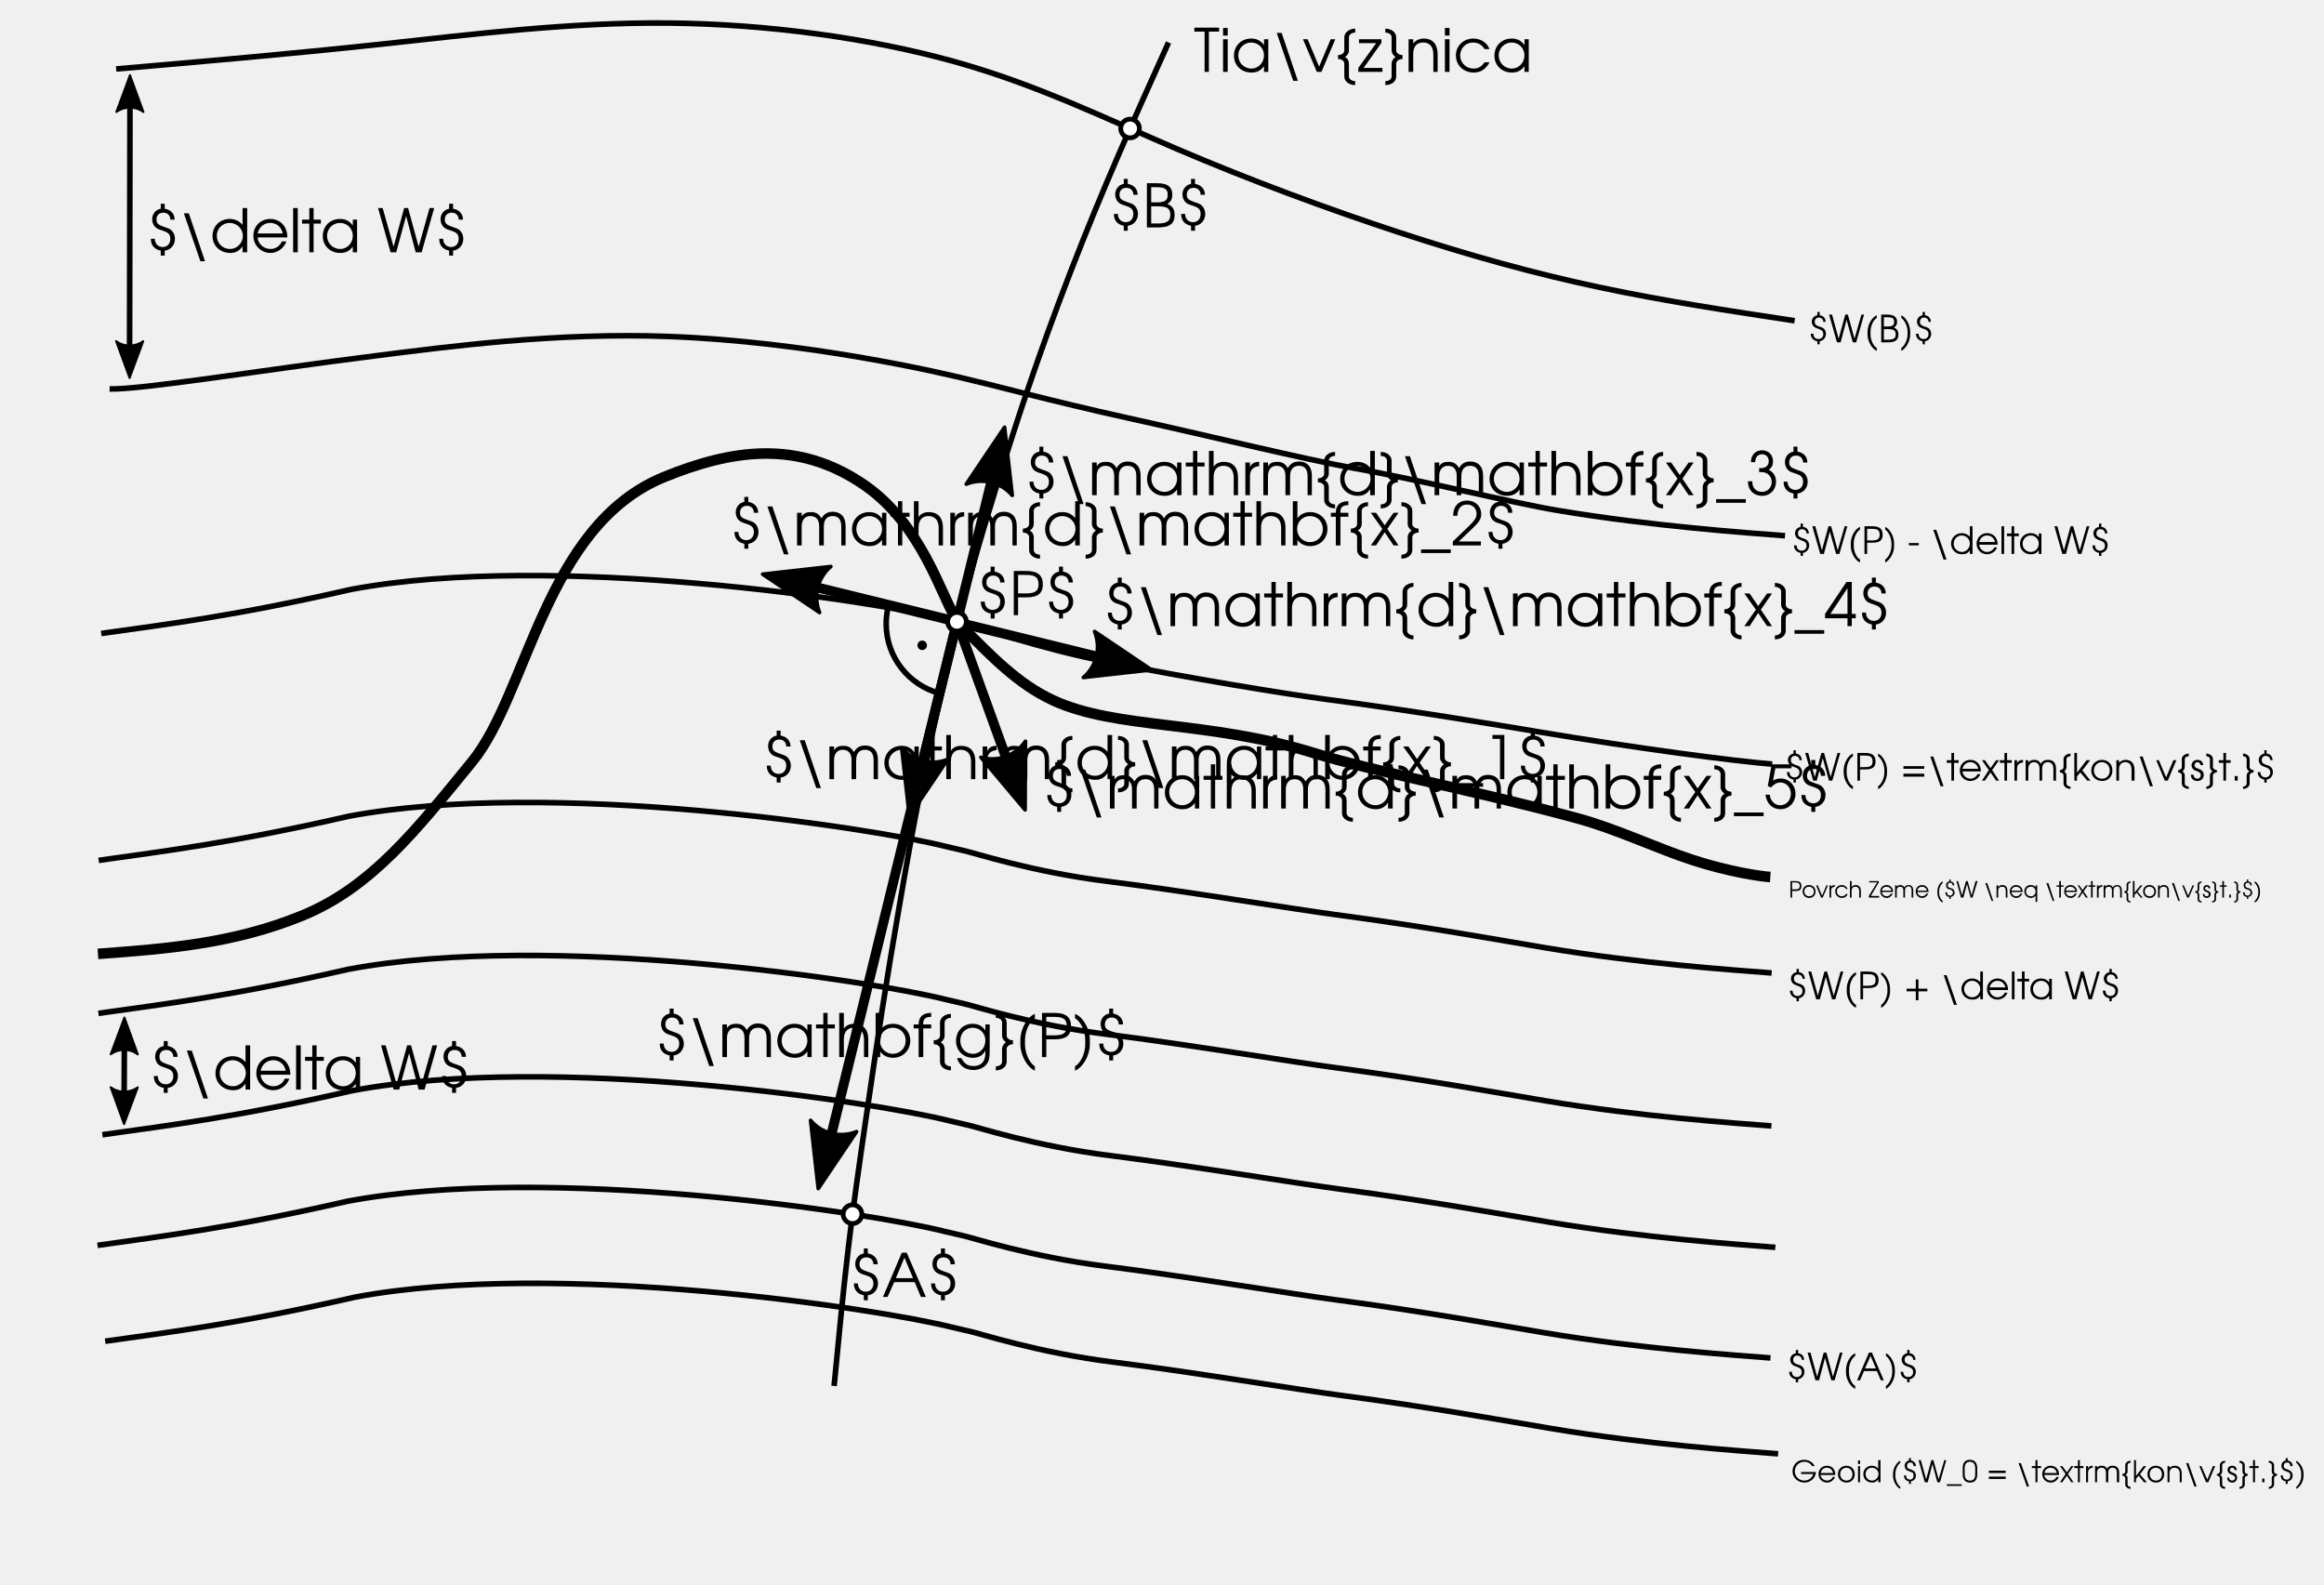
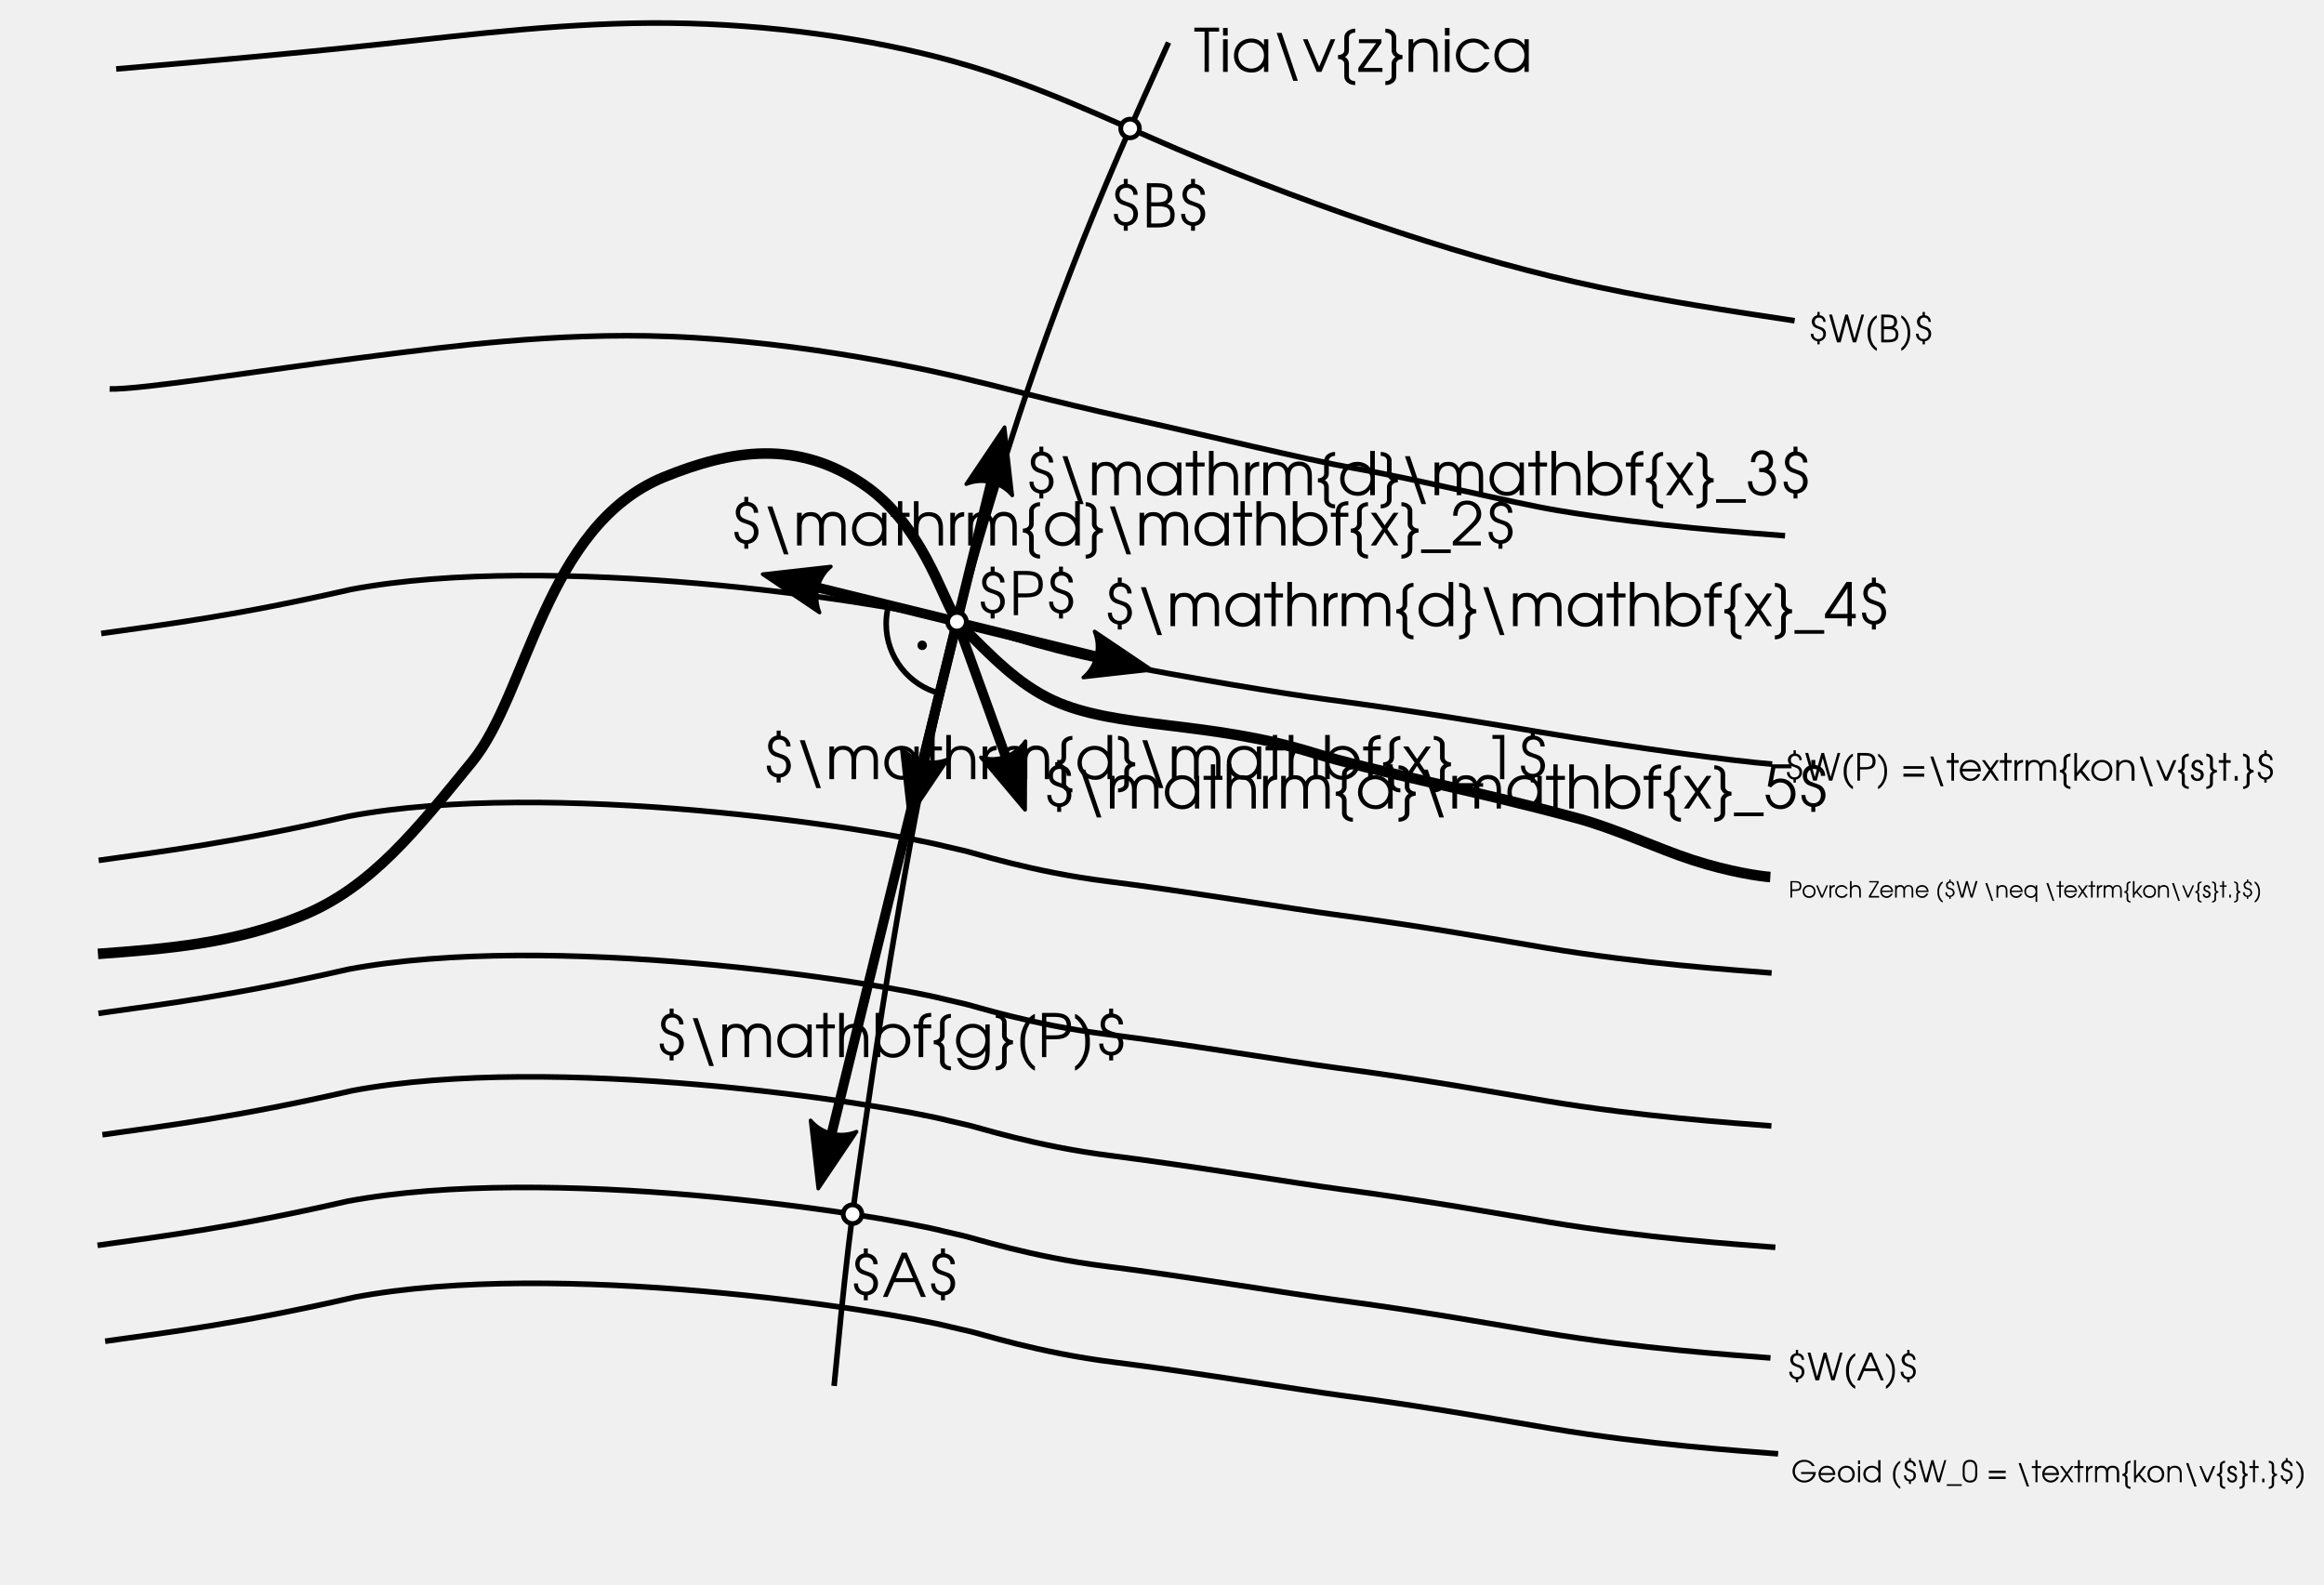
<svg xmlns="http://www.w3.org/2000/svg" xmlns:ns1="http://www.openswatchbook.org/uri/2009/osb" width="110mm" height="75mm" viewBox="0 0 110 75" version="1.1" id="svg8">
  <defs id="defs2">
    <marker style="overflow:visible" id="marker7396" refX="0" refY="0" orient="auto">
      <path transform="scale(-0.6)" d="M 8.719,4.034 -2.207,0.016 8.719,-4.002 c -1.745,2.372 -1.735,5.617 -6e-7,8.035 z" style="fill:#000000;fill-opacity:1;fill-rule:evenodd;stroke:#000000;stroke-width:0.625;stroke-linejoin:round;stroke-opacity:1" id="path7394" />
    </marker>
    <marker style="overflow:visible" id="marker7240" refX="0" refY="0" orient="auto">
      <path transform="scale(-0.6)" d="M 8.719,4.034 -2.207,0.016 8.719,-4.002 c -1.745,2.372 -1.735,5.617 -6e-7,8.035 z" style="fill:#000000;fill-opacity:1;fill-rule:evenodd;stroke:#000000;stroke-width:0.625;stroke-linejoin:round;stroke-opacity:1" id="path7238" />
    </marker>
    <marker style="overflow:visible" id="marker6020" refX="0" refY="0" orient="auto">
      <path transform="scale(-0.6)" d="M 8.719,4.034 -2.207,0.016 8.719,-4.002 c -1.745,2.372 -1.735,5.617 -6e-7,8.035 z" style="fill:#000000;fill-opacity:1;fill-rule:evenodd;stroke:#000000;stroke-width:0.625;stroke-linejoin:round;stroke-opacity:1" id="path6018" />
    </marker>
    <marker style="overflow:visible" id="marker5610" refX="0" refY="0" orient="auto">
      <path transform="scale(-0.6)" d="M 8.719,4.034 -2.207,0.016 8.719,-4.002 c -1.745,2.372 -1.735,5.617 -6e-7,8.035 z" style="fill:#000000;fill-opacity:1;fill-rule:evenodd;stroke:#000000;stroke-width:0.625;stroke-linejoin:round;stroke-opacity:1" id="path5608" />
    </marker>
    <marker style="overflow:visible" id="marker3252" refX="0" refY="0" orient="auto">
      <path transform="scale(-0.6)" d="M 8.719,4.034 -2.207,0.016 8.719,-4.002 c -1.745,2.372 -1.735,5.617 -6e-7,8.035 z" style="fill:#000000;fill-opacity:1;fill-rule:evenodd;stroke:#000000;stroke-width:0.625;stroke-linejoin:round;stroke-opacity:1" id="path3250" />
    </marker>
    <marker style="overflow:visible" id="marker2928" refX="0" refY="0" orient="auto">
      <path transform="scale(-0.6)" d="M 8.719,4.034 -2.207,0.016 8.719,-4.002 c -1.745,2.372 -1.735,5.617 -6e-7,8.035 z" style="fill:#000000;fill-opacity:1;fill-rule:evenodd;stroke:#000000;stroke-width:0.625;stroke-linejoin:round;stroke-opacity:1" id="path2926" />
    </marker>
    <marker style="overflow:visible" id="marker2288" refX="0" refY="0" orient="auto">
      <path transform="scale(-0.6)" d="M 8.719,4.034 -2.207,0.016 8.719,-4.002 c -1.745,2.372 -1.735,5.617 -6e-7,8.035 z" style="fill:#000000;fill-opacity:1;fill-rule:evenodd;stroke:#000000;stroke-width:0.625;stroke-linejoin:round;stroke-opacity:1" id="path2286" />
    </marker>
    <marker style="overflow:visible" id="marker3632" refX="0" refY="0" orient="auto">
      <path transform="scale(0.6)" d="M 8.719,4.034 -2.207,0.016 8.719,-4.002 c -1.745,2.372 -1.735,5.617 -6e-7,8.035 z" style="fill:#000000;fill-opacity:1;fill-rule:evenodd;stroke:#000000;stroke-width:0.625;stroke-linejoin:round;stroke-opacity:1" id="path3630" />
    </marker>
    <marker style="overflow:visible" id="marker2202" refX="0" refY="0" orient="auto">
      <path transform="scale(-0.6)" d="M 8.719,4.034 -2.207,0.016 8.719,-4.002 c -1.745,2.372 -1.735,5.617 -6e-7,8.035 z" style="fill:#000000;fill-opacity:1;fill-rule:evenodd;stroke:#000000;stroke-width:0.625;stroke-linejoin:round;stroke-opacity:1" id="path2200" />
    </marker>
    <linearGradient id="linearGradient1205" ns1:paint="solid">
      <stop style="stop-color:#000000;stop-opacity:1;" offset="0" id="stop1203" />
    </linearGradient>
    <marker style="overflow:visible" id="marker3811" refX="0" refY="0" orient="auto">
      <path transform="scale(-0.6)" d="M 8.719,4.034 -2.207,0.016 8.719,-4.002 c -1.745,2.372 -1.735,5.617 -6e-7,8.035 z" style="fill:#000000;fill-opacity:1;fill-rule:evenodd;stroke:#000000;stroke-width:0.625;stroke-linejoin:round;stroke-opacity:1" id="path3809" />
    </marker>
    <marker style="overflow:visible" id="Arrow1Mstart" refX="0" refY="0" orient="auto">
      <path transform="matrix(0.4,0,0,0.4,4,0)" style="fill:#000000;fill-opacity:1;fill-rule:evenodd;stroke:#000000;stroke-width:1pt;stroke-opacity:1" d="M 0,0 5,-5 -12.5,0 5,5 Z" id="path2093" />
    </marker>
    <marker style="overflow:visible" id="marker1847" refX="0" refY="0" orient="auto">
      <path transform="scale(-0.6)" d="M 8.719,4.034 -2.207,0.016 8.719,-4.002 c -1.745,2.372 -1.735,5.617 -6e-7,8.035 z" style="fill:#000000;fill-opacity:1;fill-rule:evenodd;stroke:#000000;stroke-width:0.625;stroke-linejoin:round;stroke-opacity:1" id="path1845" />
    </marker>
    <marker style="overflow:visible" id="Arrow2Mstart" refX="0" refY="0" orient="auto">
      <path transform="scale(0.6)" d="M 8.719,4.034 -2.207,0.016 8.719,-4.002 c -1.745,2.372 -1.735,5.617 -6e-7,8.035 z" style="fill:#000000;fill-opacity:1;fill-rule:evenodd;stroke:#000000;stroke-width:0.625;stroke-linejoin:round;stroke-opacity:1" id="path891" />
    </marker>
    <marker style="overflow:visible" id="marker1347" refX="0" refY="0" orient="auto">
      <path transform="matrix(-0.8,0,0,-0.8,-10,0)" style="fill:#000000;fill-opacity:1;fill-rule:evenodd;stroke:#000000;stroke-width:1pt;stroke-opacity:1" d="M 0,0 5,-5 -12.5,0 5,5 Z" id="path1345" />
    </marker>
    <marker style="overflow:visible" id="marker1259" refX="0" refY="0" orient="auto">
      <path transform="scale(-0.6)" d="M 8.719,4.034 -2.207,0.016 8.719,-4.002 c -1.745,2.372 -1.735,5.617 -6e-7,8.035 z" style="fill:#000000;fill-opacity:1;fill-rule:evenodd;stroke:#000000;stroke-width:0.625;stroke-linejoin:round;stroke-opacity:1" id="path1257" />
    </marker>
    <marker style="overflow:visible" id="Arrow2Mend" refX="0" refY="0" orient="auto">
      <path transform="scale(-0.6)" d="M 8.719,4.034 -2.207,0.016 8.719,-4.002 c -1.745,2.372 -1.735,5.617 -6e-7,8.035 z" style="fill:#000000;fill-opacity:1;fill-rule:evenodd;stroke:#000000;stroke-width:0.625;stroke-linejoin:round;stroke-opacity:1" id="path894" />
    </marker>
    <marker style="overflow:visible" id="Arrow1Mend" refX="0" refY="0" orient="auto">
      <path transform="matrix(-0.4,0,0,-0.4,-4,0)" style="fill:#000000;fill-opacity:1;fill-rule:evenodd;stroke:#000000;stroke-width:1pt;stroke-opacity:1" d="M 0,0 5,-5 -12.5,0 5,5 Z" id="path876" />
    </marker>
    <marker style="overflow:visible" id="Arrow2Lend" refX="0" refY="0" orient="auto">
      <path transform="matrix(-1.1,0,0,-1.1,-1.1,0)" d="M 8.719,4.034 -2.207,0.016 8.719,-4.002 c -1.745,2.372 -1.735,5.617 -6e-7,8.035 z" style="fill:#000000;fill-opacity:1;fill-rule:evenodd;stroke:#000000;stroke-width:0.625;stroke-linejoin:round;stroke-opacity:1" id="path888" />
    </marker>
    <marker style="overflow:visible" id="Arrow1Lend" refX="0" refY="0" orient="auto">
      <path transform="matrix(-0.8,0,0,-0.8,-10,0)" style="fill:#000000;fill-opacity:1;fill-rule:evenodd;stroke:#000000;stroke-width:1pt;stroke-opacity:1" d="M 0,0 5,-5 -12.5,0 5,5 Z" id="path870" />
    </marker>
    <marker style="overflow:visible" id="marker1945-6" refX="0" refY="0" orient="auto">
      <path transform="scale(-0.6)" d="M 8.719,4.034 -2.207,0.016 8.719,-4.002 c -1.745,2.372 -1.735,5.617 -6e-7,8.035 z" style="fill:#000000;fill-opacity:1;fill-rule:evenodd;stroke:#000000;stroke-width:0.625;stroke-linejoin:round;stroke-opacity:1" id="path1943-2" />
    </marker>
    <marker style="overflow:visible" id="marker1945-1" refX="0" refY="0" orient="auto">
      <path transform="scale(-0.6)" d="M 8.719,4.034 -2.207,0.016 8.719,-4.002 c -1.745,2.372 -1.735,5.617 -6e-7,8.035 z" style="fill:#000000;fill-opacity:1;fill-rule:evenodd;stroke:#000000;stroke-width:0.625;stroke-linejoin:round;stroke-opacity:1" id="path1943-0" />
    </marker>
    <marker style="overflow:visible" id="marker1945-0" refX="0" refY="0" orient="auto">
      <path transform="scale(-0.6)" d="M 8.719,4.034 -2.207,0.016 8.719,-4.002 c -1.745,2.372 -1.735,5.617 -6e-7,8.035 z" style="fill:#000000;fill-opacity:1;fill-rule:evenodd;stroke:#000000;stroke-width:0.625;stroke-linejoin:round;stroke-opacity:1" id="path1943-8" />
    </marker>
    <marker style="overflow:visible" id="marker1847-6" refX="0" refY="0" orient="auto">
      <path transform="scale(-0.6)" d="M 8.719,4.034 -2.207,0.016 8.719,-4.002 c -1.745,2.372 -1.735,5.617 -6e-7,8.035 z" style="fill:#000000;fill-opacity:1;fill-rule:evenodd;stroke:#000000;stroke-width:0.625;stroke-linejoin:round;stroke-opacity:1" id="path1845-8" />
    </marker>
    <marker style="overflow:visible" id="marker1847-68" refX="0" refY="0" orient="auto">
      <path transform="scale(-0.6)" d="M 8.719,4.034 -2.207,0.016 8.719,-4.002 c -1.745,2.372 -1.735,5.617 -6e-7,8.035 z" style="fill:#000000;fill-opacity:1;fill-rule:evenodd;stroke:#000000;stroke-width:0.625;stroke-linejoin:round;stroke-opacity:1" id="path1845-5" />
    </marker>
    <marker style="overflow:visible" id="marker1945-3" refX="0" refY="0" orient="auto">
      <path transform="scale(-0.6)" d="M 8.719,4.034 -2.207,0.016 8.719,-4.002 c -1.745,2.372 -1.735,5.617 -6e-7,8.035 z" style="fill:#000000;fill-opacity:1;fill-rule:evenodd;stroke:#000000;stroke-width:0.625;stroke-linejoin:round;stroke-opacity:1" id="path1943-6" />
    </marker>
    <marker style="overflow:visible" id="marker1847-5" refX="0" refY="0" orient="auto">
      <path transform="scale(-0.6)" d="M 8.719,4.034 -2.207,0.016 8.719,-4.002 c -1.745,2.372 -1.735,5.617 -6e-7,8.035 z" style="fill:#000000;fill-opacity:1;fill-rule:evenodd;stroke:#000000;stroke-width:0.625;stroke-linejoin:round;stroke-opacity:1" id="path1845-3" />
    </marker>
    <marker style="overflow:visible" id="marker1847-9" refX="0" refY="0" orient="auto">
      <path transform="scale(-0.6)" d="M 8.719,4.034 -2.207,0.016 8.719,-4.002 c -1.745,2.372 -1.735,5.617 -6e-7,8.035 z" style="fill:#000000;fill-opacity:1;fill-rule:evenodd;stroke:#000000;stroke-width:0.625;stroke-linejoin:round;stroke-opacity:1" id="path1845-2" />
    </marker>
    <marker style="overflow:visible" id="marker4279-6" refX="0" refY="0" orient="auto">
      <path transform="scale(-0.6)" d="M 8.719,4.034 -2.207,0.016 8.719,-4.002 c -1.745,2.372 -1.735,5.617 -6e-7,8.035 z" style="fill:#000000;fill-opacity:1;fill-rule:evenodd;stroke:#000000;stroke-width:0.625;stroke-linejoin:round;stroke-opacity:1" id="path4277-0" />
    </marker>
    <marker style="overflow:visible" id="marker4279-2" refX="0" refY="0" orient="auto">
      <path transform="scale(-0.6)" d="M 8.719,4.034 -2.207,0.016 8.719,-4.002 c -1.745,2.372 -1.735,5.617 -6e-7,8.035 z" style="fill:#000000;fill-opacity:1;fill-rule:evenodd;stroke:#000000;stroke-width:0.625;stroke-linejoin:round;stroke-opacity:1" id="path4277-7" />
    </marker>
    <marker style="overflow:visible" id="marker4279-5" refX="0" refY="0" orient="auto">
      <path transform="scale(-0.6)" d="M 8.719,4.034 -2.207,0.016 8.719,-4.002 c -1.745,2.372 -1.735,5.617 -6e-7,8.035 z" style="fill:#000000;fill-opacity:1;fill-rule:evenodd;stroke:#000000;stroke-width:0.625;stroke-linejoin:round;stroke-opacity:1" id="path4277-04" />
    </marker>
    <marker style="overflow:visible" id="marker1259-3" refX="0" refY="0" orient="auto">
      <path transform="scale(-0.6)" d="M 8.719,4.034 -2.207,0.016 8.719,-4.002 c -1.745,2.372 -1.735,5.617 -6e-7,8.035 z" style="fill:#000000;fill-opacity:1;fill-rule:evenodd;stroke:#000000;stroke-width:0.625;stroke-linejoin:round;stroke-opacity:1" id="path1257-6" />
    </marker>
    <marker style="overflow:visible" id="marker4279-7" refX="0" refY="0" orient="auto">
      <path transform="scale(-0.6)" d="M 8.719,4.034 -2.207,0.016 8.719,-4.002 c -1.745,2.372 -1.735,5.617 -6e-7,8.035 z" style="fill:#000000;fill-opacity:1;fill-rule:evenodd;stroke:#000000;stroke-width:0.625;stroke-linejoin:round;stroke-opacity:1" id="path4277-5" />
    </marker>
    <marker style="overflow:visible" id="marker4279-3" refX="0" refY="0" orient="auto">
      <path transform="scale(-0.6)" d="M 8.719,4.034 -2.207,0.016 8.719,-4.002 c -1.745,2.372 -1.735,5.617 -6e-7,8.035 z" style="fill:#000000;fill-opacity:1;fill-rule:evenodd;stroke:#000000;stroke-width:0.625;stroke-linejoin:round;stroke-opacity:1" id="path4277-6" />
    </marker>
    <marker style="overflow:visible" id="marker4279-3-5" refX="0" refY="0" orient="auto">
      <path transform="scale(-0.6)" d="M 8.719,4.034 -2.207,0.016 8.719,-4.002 c -1.745,2.372 -1.735,5.617 -6e-7,8.035 z" style="fill:#000000;fill-opacity:1;fill-rule:evenodd;stroke:#000000;stroke-width:0.625;stroke-linejoin:round;stroke-opacity:1" id="path4277-6-3" />
    </marker>
    <marker style="overflow:visible" id="marker4279-3-5-6" refX="0" refY="0" orient="auto">
      <path transform="scale(-0.6)" d="M 8.719,4.034 -2.207,0.016 8.719,-4.002 c -1.745,2.372 -1.735,5.617 -6e-7,8.035 z" style="fill:#000000;fill-opacity:1;fill-rule:evenodd;stroke:#000000;stroke-width:0.625;stroke-linejoin:round;stroke-opacity:1" id="path4277-6-3-2" />
    </marker>
    <marker style="overflow:visible" id="marker4279-3-5-1" refX="0" refY="0" orient="auto">
      <path transform="scale(-0.6)" d="M 8.719,4.034 -2.207,0.016 8.719,-4.002 c -1.745,2.372 -1.735,5.617 -6e-7,8.035 z" style="fill:#000000;fill-opacity:1;fill-rule:evenodd;stroke:#000000;stroke-width:0.625;stroke-linejoin:round;stroke-opacity:1" id="path4277-6-3-27" />
    </marker>
    <marker style="overflow:visible" id="marker4279-1" refX="0" refY="0" orient="auto">
      <path transform="scale(-0.6)" d="M 8.719,4.034 -2.207,0.016 8.719,-4.002 c -1.745,2.372 -1.735,5.617 -6e-7,8.035 z" style="fill:#000000;fill-opacity:1;fill-rule:evenodd;stroke:#000000;stroke-width:0.625;stroke-linejoin:round;stroke-opacity:1" id="path4277-75" />
    </marker>
    <marker style="overflow:visible" id="marker4279-1-9" refX="0" refY="0" orient="auto">
      <path transform="scale(-0.6)" d="M 8.719,4.034 -2.207,0.016 8.719,-4.002 c -1.745,2.372 -1.735,5.617 -6e-7,8.035 z" style="fill:#000000;fill-opacity:1;fill-rule:evenodd;stroke:#000000;stroke-width:0.625;stroke-linejoin:round;stroke-opacity:1" id="path4277-75-9" />
    </marker>
    <marker style="overflow:visible" id="marker4279-1-0" refX="0" refY="0" orient="auto">
      <path transform="scale(-0.6)" d="M 8.719,4.034 -2.207,0.016 8.719,-4.002 c -1.745,2.372 -1.735,5.617 -6e-7,8.035 z" style="fill:#000000;fill-opacity:1;fill-rule:evenodd;stroke:#000000;stroke-width:0.625;stroke-linejoin:round;stroke-opacity:1" id="path4277-75-6" />
    </marker>
    <marker style="overflow:visible" id="marker2288-9" refX="0" refY="0" orient="auto">
      <path transform="scale(-0.6)" d="M 8.719,4.034 -2.207,0.016 8.719,-4.002 c -1.745,2.372 -1.735,5.617 -6e-7,8.035 z" style="fill:#000000;fill-opacity:1;fill-rule:evenodd;stroke:#000000;stroke-width:0.625;stroke-linejoin:round;stroke-opacity:1" id="path2286-9" />
    </marker>
    <marker style="overflow:visible" id="marker3252-0" refX="0" refY="0" orient="auto">
      <path transform="scale(-0.6)" d="M 8.719,4.034 -2.207,0.016 8.719,-4.002 c -1.745,2.372 -1.735,5.617 -6e-7,8.035 z" style="fill:#000000;fill-opacity:1;fill-rule:evenodd;stroke:#000000;stroke-width:0.625;stroke-linejoin:round;stroke-opacity:1" id="path3250-6" />
    </marker>
    <marker style="overflow:visible" id="marker3252-9" refX="0" refY="0" orient="auto">
      <path transform="scale(-0.6)" d="M 8.719,4.034 -2.207,0.016 8.719,-4.002 c -1.745,2.372 -1.735,5.617 -6e-7,8.035 z" style="fill:#000000;fill-opacity:1;fill-rule:evenodd;stroke:#000000;stroke-width:0.625;stroke-linejoin:round;stroke-opacity:1" id="path3250-2" />
    </marker>
    <marker style="overflow:visible" id="marker3632-7" refX="0" refY="0" orient="auto">
      <path transform="scale(0.6)" d="M 8.719,4.034 -2.207,0.016 8.719,-4.002 c -1.745,2.372 -1.735,5.617 -6e-7,8.035 z" style="fill:#000000;fill-opacity:1;fill-rule:evenodd;stroke:#000000;stroke-width:0.625;stroke-linejoin:round;stroke-opacity:1" id="path3630-7" />
    </marker>
    <marker style="overflow:visible" id="marker3252-9-9" refX="0" refY="0" orient="auto">
      <path transform="scale(-0.6)" d="M 8.719,4.034 -2.207,0.016 8.719,-4.002 c -1.745,2.372 -1.735,5.617 -6e-7,8.035 z" style="fill:#000000;fill-opacity:1;fill-rule:evenodd;stroke:#000000;stroke-width:0.625;stroke-linejoin:round;stroke-opacity:1" id="path3250-2-7" />
    </marker>
    <marker style="overflow:visible" id="marker3252-09" refX="0" refY="0" orient="auto">
      <path transform="scale(-0.6)" d="M 8.719,4.034 -2.207,0.016 8.719,-4.002 c -1.745,2.372 -1.735,5.617 -6e-7,8.035 z" style="fill:#000000;fill-opacity:1;fill-rule:evenodd;stroke:#000000;stroke-width:0.625;stroke-linejoin:round;stroke-opacity:1" id="path3250-9" />
    </marker>
  </defs>
  <g id="layer1" style="display:inline;mix-blend-mode:normal">
    <text xml:space="preserve" style="font-style:normal;font-variant:normal;font-weight:normal;font-stretch:normal;font-size:10.583px;line-height:1.25;font-family:Karumbi;-inkscape-font-specification:Karumbi;letter-spacing:0px;word-spacing:0px;fill:#000000;fill-opacity:1;stroke:none;stroke-width:0.265" x="33.116" y="33.907" id="text2175">
      <tspan id="tspan2173" x="33.116" y="33.907" style="stroke-width:0.265" />
    </text>
    <path style="fill:none;stroke:#000000;stroke-width:0.265;stroke-linecap:butt;stroke-linejoin:miter;stroke-miterlimit:4;stroke-dasharray:none;stroke-opacity:1" d="m 4.79,29.984 c 3.162,-0.445 6.384,-0.841 11.834,-2.088 9.521,-1.784 24.845,0.556 28.278,1.433 m 0.811,0.187 c 0.447,0.087 3.22,1.125 6.774,1.828 3.849,0.761 8.251,1.486 10.326,1.761 4.229,0.561 7.911,1.182 10.107,1.55 4.539,0.759 9.196,1.373 10.962,1.512" id="path1444" />
    <path style="fill:none;fill-opacity:1;stroke:#000000;stroke-width:0.5;stroke-linecap:butt;stroke-linejoin:miter;stroke-miterlimit:4;stroke-dasharray:none;stroke-opacity:1" d="m 4.636,45.149 c 3.207,-0.238 6.414,-0.476 9.677,-1.816 3.263,-1.34 5.38,-4.034 8.03,-7.278 2.65,-3.244 3.449,-11.147 9.063,-13.465 3.207,-1.31 6.358,-1.815 9.527,0.381 2.675,1.854 3.629,5.22 4.233,6.154 m 0.432,0.603 c 1.321,1.321 2.586,2.656 4.258,3.424 3.004,1.381 7.321,0.933 12.323,2.488 2.815,0.875 7.519,1.739 12.48,3.091 1.859,0.506 3.752,1.416 5.42,1.962 1.791,0.586 3.305,0.792 3.714,0.817" id="path1448" />
    <path style="fill:none;stroke:#000000;stroke-width:0.465;stroke-linecap:butt;stroke-linejoin:miter;stroke-miterlimit:4;stroke-dasharray:none;stroke-opacity:1;marker-end:url(#marker4279-1-9)" d="m 45.382,29.109 c 0,0 -6.51,26.548 -6.51,26.548" id="path1195" />
    <circle style="display:inline;mix-blend-mode:normal;fill:#000000;fill-opacity:1;stroke:#000000;stroke-width:0.25;stroke-linecap:butt;stroke-linejoin:round;stroke-miterlimit:4;stroke-dasharray:none;stroke-dashoffset:0;stroke-opacity:1" id="path9634-5" cx="43.65" cy="30.544" r="0.102" />
    <path id="path3911" style="fill:none;fill-opacity:0.1;fill-rule:evenodd;stroke:#000000;stroke-width:0.265;stroke-linecap:round;stroke-linejoin:bevel;stroke-miterlimit:4;stroke-dasharray:none;stroke-dashoffset:0;stroke-opacity:1;paint-order:fill markers stroke" d="m 44.473,32.818 c -1.456,-0.387 -2.528,-1.715 -2.528,-3.292 0,-0.221 0.021,-0.436 0.061,-0.645" />
    <path style="display:inline;mix-blend-mode:normal;fill:none;stroke:#000000;stroke-width:0.265;stroke-linecap:butt;stroke-linejoin:miter;stroke-miterlimit:4;stroke-dasharray:none;stroke-opacity:1" d="m 5.188,18.409 c 1.503,0.04 7.157,-0.885 12.583,-1.568 3.368,-0.424 8.52,-1.119 13.917,-0.914 6.447,0.245 12.702,1.66 14.571,2.137 m 0,0 c 0.447,0.087 3.575,0.937 7.123,1.719 3.575,0.788 8.551,1.996 10.613,2.36 3.203,0.565 7.528,1.648 9.724,2.015 4.539,0.759 9.006,1.061 10.771,1.2" id="path1444-4-4-8" />
    <path style="fill:none;stroke:#000000;stroke-width:0.265px;stroke-linecap:butt;stroke-linejoin:miter;stroke-opacity:1" d="m 55.31,2.011 c -1.628,3.608 -3.086,6.84 -4.653,10.891 -1.567,4.051 -2.584,7.184 -3.487,10.106 -0.904,2.923 -1.375,4.62 -1.916,6.823 -0.541,2.203 -1.124,4.81 -1.588,7.1 -0.464,2.29 -0.808,4.262 -1.104,5.987 -0.297,1.725 -0.546,3.203 -0.805,4.865 -0.259,1.661 -0.528,3.506 -0.801,5.379 -0.273,1.873 -0.55,3.775 -0.797,5.853 -0.247,2.078 -0.463,4.33 -0.679,6.583" id="path1666" />
    <path style="fill:none;stroke:#000000;stroke-width:0.465;stroke-linecap:butt;stroke-linejoin:miter;stroke-miterlimit:4;stroke-dasharray:none;stroke-opacity:1;marker-end:url(#marker2288)" d="m 45.296,29.428 c 0,0 -8.599,-2.109 -8.599,-2.109" id="path2282" />
    <path style="fill:none;stroke:#000000;stroke-width:0.465;stroke-linecap:butt;stroke-linejoin:miter;stroke-miterlimit:4;stroke-dasharray:none;stroke-opacity:1;marker-end:url(#marker3252)" d="m 45.296,29.428 c 0,0 3.01,8.326 3.01,8.326" id="path3246" />
-     <path style="display:inline;mix-blend-mode:normal;fill:none;stroke:#000000;stroke-width:0.265;stroke-linecap:butt;stroke-linejoin:miter;stroke-miterlimit:4;stroke-dasharray:none;stroke-opacity:1;marker-start:url(#marker3632);marker-end:url(#marker3252-9)" d="m 5.89,48.514 c 0,0 -0.019,4.337 -0.019,4.337" id="path3246-1" />
-     <path style="display:inline;mix-blend-mode:normal;fill:none;stroke:#000000;stroke-width:0.265;stroke-linecap:butt;stroke-linejoin:miter;stroke-miterlimit:4;stroke-dasharray:none;stroke-opacity:1;marker-start:url(#marker3632-7);marker-end:url(#marker3252-9-9)" d="m 6.154,3.912 c 0,0 -0.022,13.624 -0.022,13.624" id="path3246-1-6" />
    <path style="fill:none;stroke:#000000;stroke-width:0.465;stroke-linecap:butt;stroke-linejoin:miter;stroke-miterlimit:4;stroke-dasharray:none;stroke-opacity:1;marker-end:url(#marker5610)" d="m 45.296,29.428 c 0,0 -2.111,8.608 -2.111,8.608" id="path5604" />
    <path style="fill:none;stroke:#000000;stroke-width:0.265px;stroke-linecap:butt;stroke-linejoin:miter;stroke-opacity:1" d="M 5.499,3.264 C 9.603,2.91 13.706,2.556 18.048,2.09 22.39,1.623 26.972,1.044 31.673,1.091 c 4.701,0.048 9.522,0.722 13.454,1.812 3.932,1.09 7.17,2.69 10.596,4.154 3.426,1.464 7.137,2.841 10.505,3.946 3.369,1.105 6.395,1.94 9.457,2.591 3.062,0.651 6.16,1.12 9.258,1.588" id="path6556" />
    <path style="display:inline;mix-blend-mode:normal;fill:none;stroke:#000000;stroke-width:0.265;stroke-linecap:butt;stroke-linejoin:miter;stroke-miterlimit:4;stroke-dasharray:none;stroke-opacity:1" d="m 4.67,40.723 c 3.162,-0.445 6.384,-0.841 11.834,-2.088 9.521,-1.784 24.845,0.556 28.278,1.433 l 0.811,0.187 c 0.447,0.087 3.225,1.012 6.82,1.46 3.632,0.453 8.753,1.306 10.829,1.581 4.229,0.561 7.705,1.196 9.902,1.563 4.539,0.759 8.946,1.054 10.711,1.193" id="path1444-4" />
    <path style="display:inline;mix-blend-mode:normal;fill:none;stroke:#000000;stroke-width:0.265;stroke-linecap:butt;stroke-linejoin:miter;stroke-miterlimit:4;stroke-dasharray:none;stroke-opacity:1" d="m 4.659,47.964 c 3.162,-0.445 6.384,-0.841 11.834,-2.088 9.521,-1.784 24.845,0.556 28.278,1.433 l 0.811,0.187 c 0.447,0.087 3.225,1.012 6.82,1.46 3.632,0.453 8.753,1.306 10.829,1.581 4.229,0.561 7.705,1.196 9.902,1.563 4.539,0.759 8.946,1.054 10.711,1.193" id="path1444-4-4" />
    <path style="display:inline;mix-blend-mode:normal;fill:none;stroke:#000000;stroke-width:0.265;stroke-linecap:butt;stroke-linejoin:miter;stroke-miterlimit:4;stroke-dasharray:none;stroke-opacity:1" d="m 4.846,53.709 c 3.162,-0.445 6.384,-0.841 11.834,-2.088 9.521,-1.784 24.845,0.556 28.278,1.433 l 0.811,0.187 c 0.447,0.087 3.225,1.012 6.82,1.46 3.632,0.453 8.753,1.306 10.829,1.581 4.229,0.561 7.705,1.196 9.902,1.563 4.539,0.759 8.946,1.054 10.711,1.193" id="path1444-4-4-9" />
    <path style="fill:none;stroke:#000000;stroke-width:0.465;stroke-linecap:butt;stroke-linejoin:miter;stroke-miterlimit:4;stroke-dasharray:none;stroke-opacity:1;marker-end:url(#marker7240)" d="m 45.305,29.453 c 0,0 8.599,2.109 8.599,2.109" id="path6860" />
    <path style="fill:none;stroke:#000000;stroke-width:0.465;stroke-linecap:butt;stroke-linejoin:miter;stroke-miterlimit:4;stroke-dasharray:none;stroke-opacity:1;marker-end:url(#marker7396)" d="m 45.296,29.428 c 0,0 2.111,-8.608 2.111,-8.608" id="path7390" />
    <circle style="display:inline;mix-blend-mode:normal;fill:#ffffff;fill-opacity:1;stroke:#000000;stroke-width:0.45;stroke-linecap:round;stroke-linejoin:round;stroke-miterlimit:4;stroke-dasharray:none;stroke-opacity:1;paint-order:stroke fill markers" id="path2037-4" cx="45.296" cy="29.428" r="0.33" />
    <path style="display:inline;mix-blend-mode:normal;fill:none;stroke:#000000;stroke-width:0.265;stroke-linecap:butt;stroke-linejoin:miter;stroke-miterlimit:4;stroke-dasharray:none;stroke-opacity:1" d="m 4.615,58.944 c 3.162,-0.445 6.384,-0.841 11.834,-2.088 9.521,-1.784 24.845,0.556 28.278,1.433 l 0.811,0.187 c 0.447,0.087 3.225,1.012 6.82,1.46 3.632,0.453 8.753,1.306 10.829,1.581 4.229,0.561 7.705,1.196 9.902,1.563 4.539,0.759 8.946,1.054 10.711,1.193" id="path1444-4-4-9-1" />
    <path style="display:inline;mix-blend-mode:normal;fill:none;stroke:#000000;stroke-width:0.265;stroke-linecap:butt;stroke-linejoin:miter;stroke-miterlimit:4;stroke-dasharray:none;stroke-opacity:1" d="m 4.977,63.482 c 3.162,-0.445 6.384,-0.841 11.834,-2.088 9.521,-1.784 24.845,0.556 28.278,1.433 l 0.811,0.187 c 0.447,0.087 3.225,1.012 6.82,1.46 3.632,0.453 8.753,1.306 10.829,1.581 4.229,0.561 7.705,1.196 9.902,1.563 4.539,0.759 8.946,1.054 10.711,1.193" id="path1444-4-4-9-1-3" />
    <circle style="display:inline;mix-blend-mode:normal;fill:#ffffff;fill-opacity:1;stroke:#000000;stroke-width:0.45;stroke-linecap:round;stroke-linejoin:round;stroke-miterlimit:4;stroke-dasharray:none;stroke-opacity:1;paint-order:stroke fill markers" id="path2037-4-6" cx="53.489" cy="6.082" r="0.33" />
    <circle style="display:inline;mix-blend-mode:normal;fill:#ffffff;fill-opacity:1;stroke:#000000;stroke-width:0.45;stroke-linecap:round;stroke-linejoin:round;stroke-miterlimit:4;stroke-dasharray:none;stroke-opacity:1;paint-order:stroke fill markers" id="path2037-4-6-8" cx="40.352" cy="57.469" r="0.33" />
  </g>
  <g id="layer3" style="display:inline" />
  <g id="layer2" style="display:inline">
    <text xml:space="preserve" style="font-size:1.764px;line-height:1.25;font-family:'TeX Gyre Adventor';-inkscape-font-specification:'TeX Gyre Adventor, Normal';letter-spacing:0px;word-spacing:0px;display:inline;stroke-width:0.265" x="84.453" y="36.949" id="text3665-0-8">
      <tspan x="84.453" y="36.949" style="font-style:normal;font-variant:normal;font-weight:normal;font-stretch:normal;font-size:1.764px;font-family:'TeX Gyre Adventor';-inkscape-font-specification:'TeX Gyre Adventor';stroke-width:0.265" id="tspan1508-8">$W(P) =\textrm{kon\v{s}t.}$</tspan>
    </text>
    <text xml:space="preserve" style="font-size:2.822px;line-height:1.25;font-family:'TeX Gyre Adventor';-inkscape-font-specification:'TeX Gyre Adventor, Normal';letter-spacing:0px;word-spacing:0px;display:inline;stroke-width:0.265" x="46.204" y="29.117" id="text3665-0-1">
      <tspan x="46.204" y="29.117" style="font-style:normal;font-variant:normal;font-weight:normal;font-stretch:normal;font-size:2.822px;font-family:'TeX Gyre Adventor';-inkscape-font-specification:'TeX Gyre Adventor';stroke-width:0.265" id="tspan1508-6">$P$</tspan>
    </text>
    <text xml:space="preserve" style="font-size:1.058px;line-height:1.25;font-family:'TeX Gyre Adventor';-inkscape-font-specification:'TeX Gyre Adventor, Normal';letter-spacing:0px;word-spacing:0px;display:inline;stroke-width:0.265" x="84.667" y="42.484" id="text3665-0-8-3">
      <tspan x="84.667" y="42.484" style="font-style:normal;font-variant:normal;font-weight:normal;font-stretch:normal;font-size:1.058px;font-family:'TeX Gyre Adventor';-inkscape-font-specification:'TeX Gyre Adventor';stroke-width:0.265" id="tspan1508-8-3">Povrch Zeme ($W \neq \textrm{kon\v{s}t.}$)</tspan>
    </text>
    <text xml:space="preserve" style="font-size:2.822px;line-height:1.25;font-family:'TeX Gyre Adventor';-inkscape-font-specification:'TeX Gyre Adventor, Normal';letter-spacing:0px;word-spacing:0px;display:inline;stroke-width:0.265" x="31.008" y="50.037" id="text3665-0-1-5">
      <tspan x="31.008" y="50.037" style="font-style:normal;font-variant:normal;font-weight:normal;font-stretch:normal;font-size:2.822px;font-family:'TeX Gyre Adventor';-inkscape-font-specification:'TeX Gyre Adventor';stroke-width:0.265" id="tspan1508-6-4">$\mathbf{g}(P)$</tspan>
    </text>
    <text xml:space="preserve" style="font-size:2.822px;line-height:1.25;font-family:'TeX Gyre Adventor';-inkscape-font-specification:'TeX Gyre Adventor, Normal';letter-spacing:0px;word-spacing:0px;display:inline;stroke-width:0.265" x="56.516" y="3.402" id="text3665-0-8-3-2">
      <tspan x="56.516" y="3.402" style="font-style:normal;font-variant:normal;font-weight:normal;font-stretch:normal;font-size:2.822px;font-family:'TeX Gyre Adventor';-inkscape-font-specification:'TeX Gyre Adventor';stroke-width:0.265" id="tspan1508-8-3-1">Tia\v{z}nica</tspan>
    </text>
    <text xml:space="preserve" style="font-size:2.822px;line-height:1.25;font-family:'TeX Gyre Adventor';-inkscape-font-specification:'TeX Gyre Adventor, Normal';letter-spacing:0px;word-spacing:0px;display:inline;stroke-width:0.265" x="49.35" y="38.269" id="text3665-0-1-5-9-0">
      <tspan x="49.35" y="38.269" style="font-style:normal;font-variant:normal;font-weight:normal;font-stretch:normal;font-size:2.822px;font-family:'TeX Gyre Adventor';-inkscape-font-specification:'TeX Gyre Adventor';stroke-width:0.265" id="tspan1508-6-4-9-8">$\mathrm{d}\mathbf{x}_5$</tspan>
    </text>
    <text xml:space="preserve" style="font-size:2.822px;line-height:1.25;font-family:'TeX Gyre Adventor';-inkscape-font-specification:'TeX Gyre Adventor, Normal';letter-spacing:0px;word-spacing:0px;display:inline;stroke-width:0.265" x="34.542" y="25.817" id="text3665-0-1-5-9-0-9">
      <tspan x="34.542" y="25.817" style="font-style:normal;font-variant:normal;font-weight:normal;font-stretch:normal;font-size:2.822px;font-family:'TeX Gyre Adventor';-inkscape-font-specification:'TeX Gyre Adventor';stroke-width:0.265" id="tspan1508-6-4-9-8-3">$\mathrm{d}\mathbf{x}_2$</tspan>
    </text>
    <text xml:space="preserve" style="font-size:2.822px;line-height:1.25;font-family:'TeX Gyre Adventor';-inkscape-font-specification:'TeX Gyre Adventor, Normal';letter-spacing:0px;word-spacing:0px;display:inline;stroke-width:0.265" x="48.507" y="23.436" id="text3665-0-1-5-9-0-9-1">
      <tspan x="48.507" y="23.436" style="font-style:normal;font-variant:normal;font-weight:normal;font-stretch:normal;font-size:2.822px;font-family:'TeX Gyre Adventor';-inkscape-font-specification:'TeX Gyre Adventor';stroke-width:0.265" id="tspan1508-6-4-9-8-3-4">$\mathrm{d}\mathbf{x}_3$</tspan>
    </text>
-     <text xml:space="preserve" style="font-size:2.822px;line-height:1.25;font-family:'TeX Gyre Adventor';-inkscape-font-specification:'TeX Gyre Adventor, Normal';letter-spacing:0px;word-spacing:0px;display:inline;stroke-width:0.265" x="6.921" y="11.943" id="text3665-0-1-5-2">
-       <tspan x="6.921" y="11.943" style="font-style:normal;font-variant:normal;font-weight:normal;font-stretch:normal;font-size:2.822px;font-family:'TeX Gyre Adventor';-inkscape-font-specification:'TeX Gyre Adventor';stroke-width:0.265" id="tspan1508-6-4-7">$\delta W$</tspan>
-     </text>
-     <text xml:space="preserve" style="font-size:2.822px;line-height:1.25;font-family:'TeX Gyre Adventor';-inkscape-font-specification:'TeX Gyre Adventor, Normal';letter-spacing:0px;word-spacing:0px;display:inline;stroke-width:0.265" x="7.063" y="51.571" id="text3665-0-1-5-2-5">
-       <tspan x="7.063" y="51.571" style="font-style:normal;font-variant:normal;font-weight:normal;font-stretch:normal;font-size:2.822px;font-family:'TeX Gyre Adventor';-inkscape-font-specification:'TeX Gyre Adventor';stroke-width:0.265" id="tspan1508-6-4-7-8">$\delta W$</tspan>
-     </text>
    <text xml:space="preserve" style="font-size:2.822px;line-height:1.25;font-family:'TeX Gyre Adventor';-inkscape-font-specification:'TeX Gyre Adventor, Normal';letter-spacing:0px;word-spacing:0px;display:inline;stroke-width:0.265" x="36.074" y="36.88" id="text3665-0-1-5-9-0-4">
      <tspan x="36.074" y="36.88" style="font-style:normal;font-variant:normal;font-weight:normal;font-stretch:normal;font-size:2.822px;font-family:'TeX Gyre Adventor';-inkscape-font-specification:'TeX Gyre Adventor';stroke-width:0.265" id="tspan1508-6-4-9-8-5">$\mathrm{d}\mathbf{x}_1$</tspan>
    </text>
-     <text xml:space="preserve" style="font-size:1.764px;line-height:1.25;font-family:'TeX Gyre Adventor';-inkscape-font-specification:'TeX Gyre Adventor, Normal';letter-spacing:0px;word-spacing:0px;display:inline;stroke-width:0.265" x="84.79" y="26.219" id="text3665-0-8-5">
-       <tspan x="84.79" y="26.219" style="font-style:normal;font-variant:normal;font-weight:normal;font-stretch:normal;font-size:1.764px;font-family:'TeX Gyre Adventor';-inkscape-font-specification:'TeX Gyre Adventor';stroke-width:0.265" id="tspan1508-8-32">$W(P) - \delta W$</tspan>
-     </text>
-     <text xml:space="preserve" style="font-size:1.764px;line-height:1.25;font-family:'TeX Gyre Adventor';-inkscape-font-specification:'TeX Gyre Adventor, Normal';letter-spacing:0px;word-spacing:0px;display:inline;stroke-width:0.265" x="84.599" y="47.296" id="text3665-0-8-5-1">
-       <tspan x="84.599" y="47.296" style="font-style:normal;font-variant:normal;font-weight:normal;font-stretch:normal;font-size:1.764px;font-family:'TeX Gyre Adventor';-inkscape-font-specification:'TeX Gyre Adventor';stroke-width:0.265" id="tspan1508-8-32-9">$W(P) + \delta W$</tspan>
-     </text>
    <text xml:space="preserve" style="font-size:2.822px;line-height:1.25;font-family:'TeX Gyre Adventor';-inkscape-font-specification:'TeX Gyre Adventor, Normal';letter-spacing:0px;word-spacing:0px;display:inline;stroke-width:0.265" x="52.22" y="29.638" id="text3665-0-1-5-9-0-3">
      <tspan x="52.22" y="29.638" style="font-style:normal;font-variant:normal;font-weight:normal;font-stretch:normal;font-size:2.822px;font-family:'TeX Gyre Adventor';-inkscape-font-specification:'TeX Gyre Adventor';stroke-width:0.265" id="tspan1508-6-4-9-8-6">$\mathrm{d}\mathbf{x}_4$</tspan>
    </text>
    <text xml:space="preserve" style="font-size:2.822px;line-height:1.25;font-family:'TeX Gyre Adventor';-inkscape-font-specification:'TeX Gyre Adventor, Normal';letter-spacing:0px;word-spacing:0px;display:inline;stroke-width:0.265" x="52.502" y="10.767" id="text3665-0-1-9">
      <tspan x="52.502" y="10.767" style="font-style:normal;font-variant:normal;font-weight:normal;font-stretch:normal;font-size:2.822px;font-family:'TeX Gyre Adventor';-inkscape-font-specification:'TeX Gyre Adventor';stroke-width:0.265" id="tspan1508-6-9">$B$</tspan>
    </text>
    <text xml:space="preserve" style="font-size:2.822px;line-height:1.25;font-family:'TeX Gyre Adventor';-inkscape-font-specification:'TeX Gyre Adventor, Normal';letter-spacing:0px;word-spacing:0px;display:inline;stroke-width:0.265" x="40.199" y="61.387" id="text3665-0-1-9-0">
      <tspan x="40.199" y="61.387" style="font-style:normal;font-variant:normal;font-weight:normal;font-stretch:normal;font-size:2.822px;font-family:'TeX Gyre Adventor';-inkscape-font-specification:'TeX Gyre Adventor';stroke-width:0.265" id="tspan1508-6-9-8">$A$</tspan>
    </text>
    <text xml:space="preserve" style="font-size:1.411px;line-height:1.25;font-family:'TeX Gyre Adventor';-inkscape-font-specification:'TeX Gyre Adventor, Normal';letter-spacing:0px;word-spacing:0px;display:inline;stroke-width:0.265" x="84.78" y="70.156" id="text3665-0-8-3-0">
      <tspan x="84.78" y="70.156" style="font-style:normal;font-variant:normal;font-weight:normal;font-stretch:normal;font-size:1.411px;font-family:'TeX Gyre Adventor';-inkscape-font-specification:'TeX Gyre Adventor';stroke-width:0.265" id="tspan1508-8-3-9">Geoid ($W_0 = \textrm{kon\v{s}t.}$)</tspan>
    </text>
    <text xml:space="preserve" style="font-size:1.764px;line-height:1.25;font-family:'TeX Gyre Adventor';-inkscape-font-specification:'TeX Gyre Adventor, Normal';letter-spacing:0px;word-spacing:0px;display:inline;stroke-width:0.265" x="85.581" y="16.201" id="text3665-0-8-5-1-8">
      <tspan x="85.581" y="16.201" style="font-style:normal;font-variant:normal;font-weight:normal;font-stretch:normal;font-size:1.764px;font-family:'TeX Gyre Adventor';-inkscape-font-specification:'TeX Gyre Adventor';stroke-width:0.265" id="tspan1508-8-32-9-8">$W(B)$</tspan>
    </text>
    <text xml:space="preserve" style="font-size:1.764px;line-height:1.25;font-family:'TeX Gyre Adventor';-inkscape-font-specification:'TeX Gyre Adventor, Normal';letter-spacing:0px;word-spacing:0px;display:inline;stroke-width:0.265" x="84.563" y="65.332" id="text3665-0-8-5-1-8-8">
      <tspan x="84.563" y="65.332" style="font-style:normal;font-variant:normal;font-weight:normal;font-stretch:normal;font-size:1.764px;font-family:'TeX Gyre Adventor';-inkscape-font-specification:'TeX Gyre Adventor';stroke-width:0.265" id="tspan1508-8-32-9-8-7">$W(A)$</tspan>
    </text>
  </g>
</svg>
